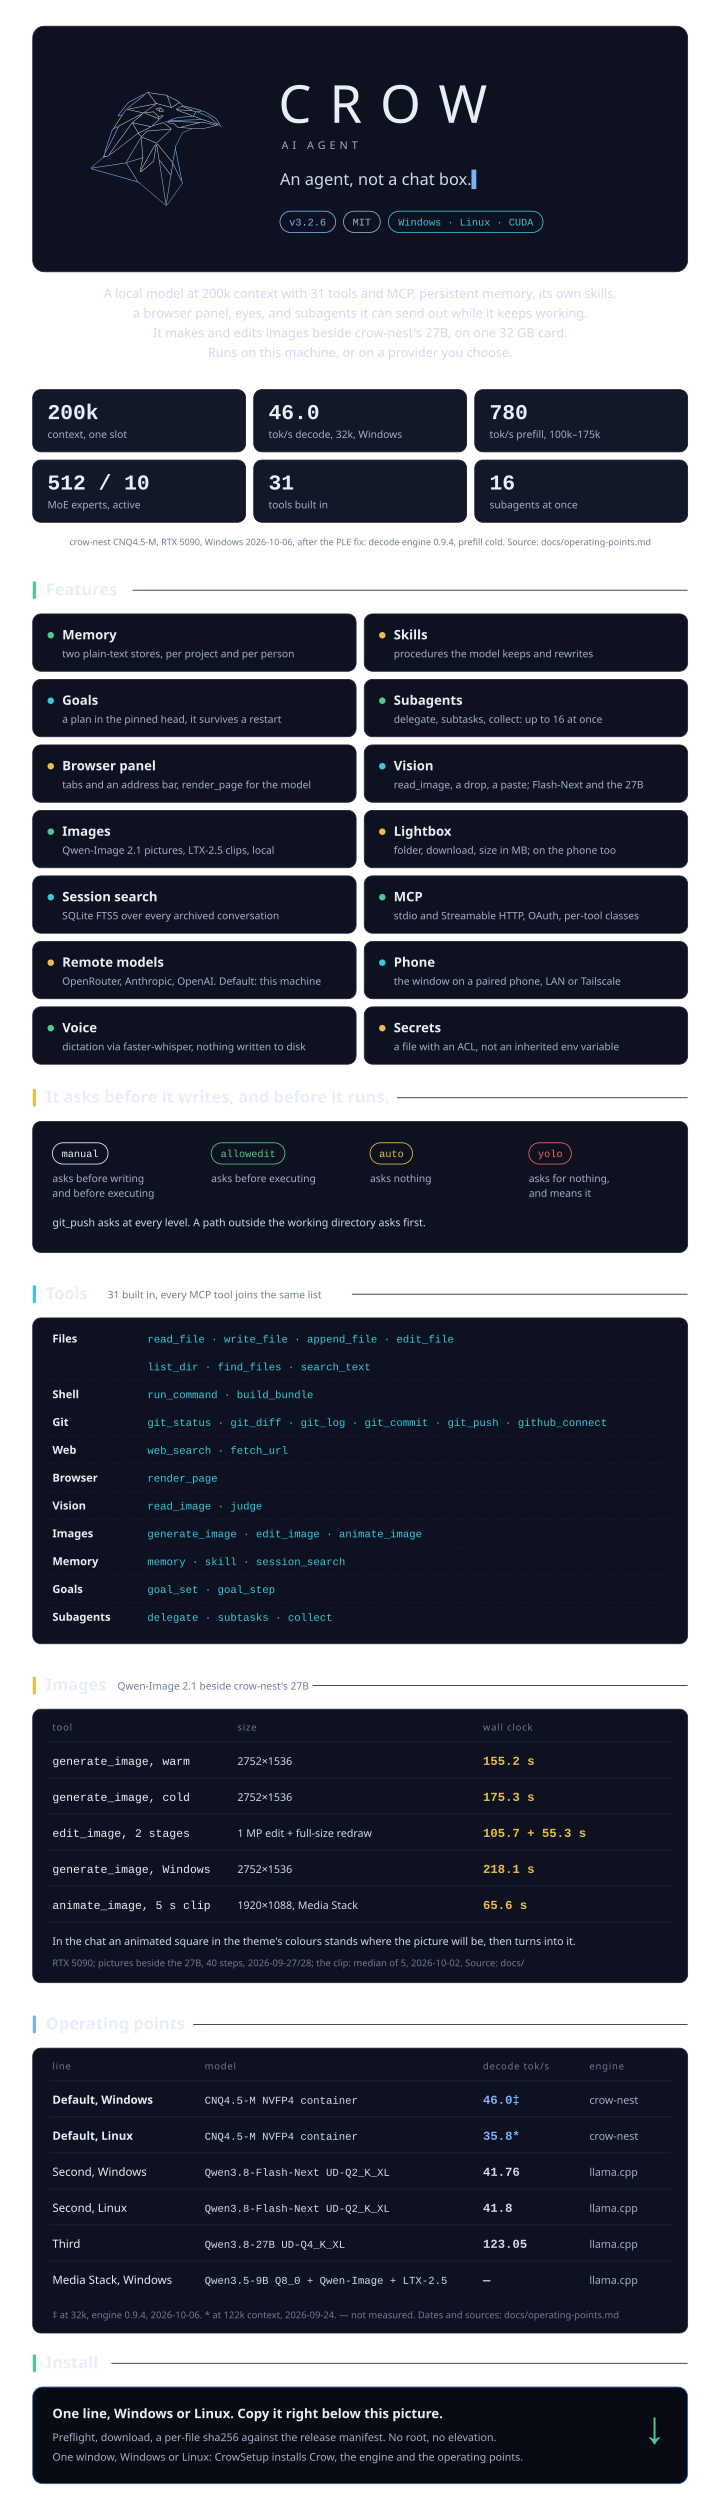
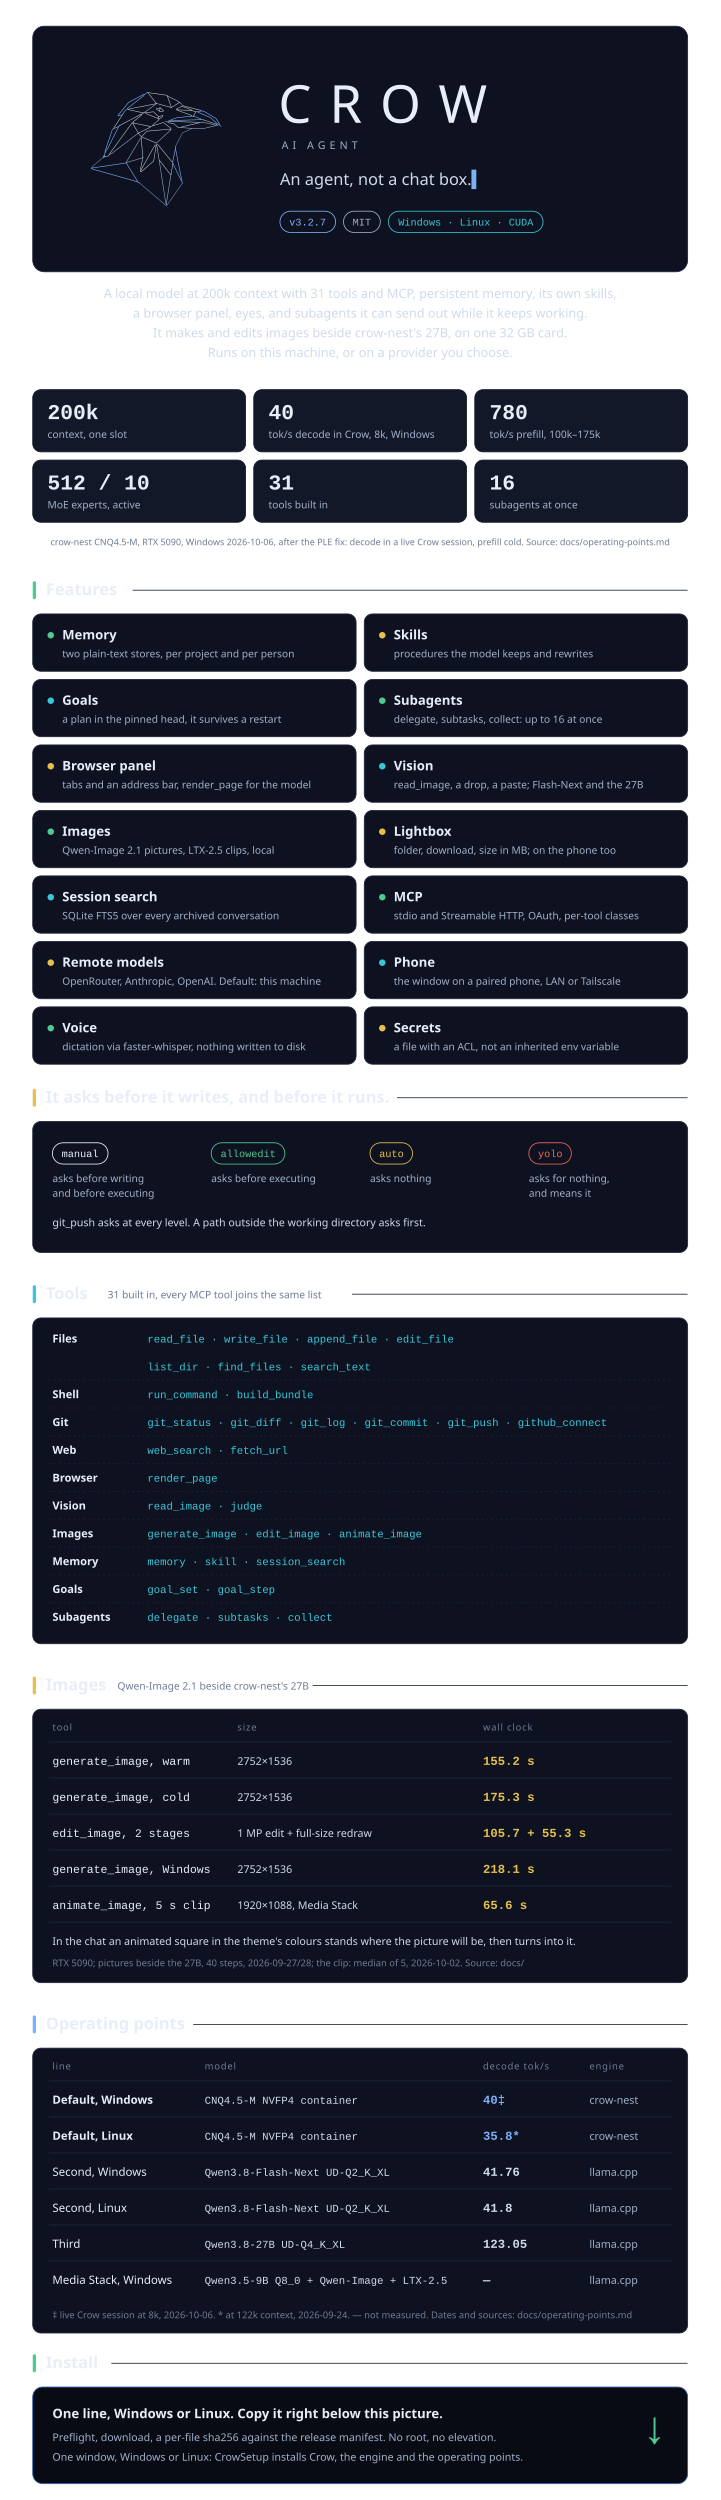
<svg xmlns="http://www.w3.org/2000/svg" viewBox="0 0 880 3054" width="880" height="3054" role="img" aria-label="Crow: an agent, not a chat box. Features, tools, images, operating points.">
  <rect x="40" y="32" width="800" height="300" rx="14" fill="#0e1220" stroke="#1c2438" />
  <g transform="translate(70 62) scale(0.235)">
    <g fill="none" stroke-width="3" stroke-linejoin="round" stroke-linecap="round">
      <path stroke="#6789b2" d="M642 273 650 285" />
      <path stroke="#6789b2" d="M699 404 693 409 651 426 615 496" />
      <path stroke="#6789b2" d="M239 554 183 601 178 610" />
      <path stroke="#6789b2" d="M650 689 573 799 567 802" />
      <path stroke="#6789b2" d="M428 688 563 803" />
      <path stroke="#90a7c2" d="M508 281 457 317" />
      <path stroke="#90a7c2" d="M647 289 622 301" />
      <path stroke="#90a7c2" d="M526 361 498 385" />
      <path stroke="#90a7c2" d="M755 371 820 386 823 389" />
      <path stroke="#90a7c2" d="M833 387 823 389" />
      <path stroke="#90a7c2" d="M823 389 758 405 699 404" />
      <path stroke="#90a7c2" d="M644 399 699 404" />
      <path stroke="#90a7c2" d="M587 414 515 480" />
      <path stroke="#90a7c2" d="M417 431 283 534 272 539" />
      <path stroke="#90a7c2" d="M436 453 433 454 362 573 360 581" />
      <path stroke="#90a7c2" d="M445 556 360 581" />
      <path stroke="#90a7c2" d="M530 572 564 793 567 794" />
      <path stroke="#90a7c2" d="M591 643 567 794" />
      <path stroke="#90a7c2" d="M563 803 567 802" />
      <path stroke="#90a7c2" d="M567 794 567 802" />
      <path stroke="#acbece" d="M572 235 625 261 635 269" />
      <path stroke="#acbece" d="M635 269 593 295" />
      <path stroke="#acbece" d="M635 269 642 273" />
      <path stroke="#acbece" d="M510 276 508 281" />
      <path stroke="#acbece" d="M510 276 376 302 368 306" />
      <path stroke="#acbece" d="M622 301 620 307 624 307" />
      <path stroke="#acbece" d="M534 297 515 302 517 306 532 313" />
      <path stroke="#acbece" d="M624 307 625 310 698 336 700 340" />
      <path stroke="#acbece" d="M624 307 699 311" />
      <path stroke="#acbece" d="M437 335 396 368" />
      <path stroke="#acbece" d="M549 337 544 345 529 355" />
      <path stroke="#acbece" d="M549 337 525 342" />
      <path stroke="#acbece" d="M498 385 497 390" />
      <path stroke="#acbece" d="M578 367 739 372" />
      <path stroke="#acbece" d="M562 369 575 370" />
      <path stroke="#acbece" d="M575 370 579 374 607 380 629 400 644 399" />
      <path stroke="#acbece" d="M739 372 737 375 648 395 644 399" />
      <path stroke="#acbece" d="M739 372 755 371" />
      <path stroke="#acbece" d="M388 376 275 531 272 539" />
      <path stroke="#acbece" d="M497 390 485 394" />
      <path stroke="#acbece" d="M497 390 551 373 590 403 591 407" />
      <path stroke="#acbece" d="M591 407 587 414" />
      <path stroke="#acbece" d="M591 407 465 418 438 447" />
      <path stroke="#acbece" d="M422 430 437 447" />
      <path stroke="#acbece" d="M438 448 515 480" />
      <path stroke="#acbece" d="M436 453 445 556" />
      <path stroke="#acbece" d="M515 484 523 488 594 575 600 578" />
      <path stroke="#acbece" d="M514 491 518 497 530 572" />
      <path stroke="#acbece" d="M272 539 265 547 248 551" />
      <path stroke="#acbece" d="M243 545 248 551" />
      <path stroke="#acbece" d="M248 551 239 554" />
      <path stroke="#acbece" d="M445 556 434 608 434 622" />
      <path stroke="#acbece" d="M530 572 535 574 587 642 591 643" />
      <path stroke="#acbece" d="M601 586 591 643" />
      <path stroke="#b9c0c4" d="M474 218 567 231 572 235" />
      <path stroke="#b9c0c4" d="M474 218 475 223 515 274" />
      <path stroke="#b9c0c4" d="M474 218 467 218" />
      <path stroke="#b9c0c4" d="M572 235 593 295" />
      <path stroke="#b9c0c4" d="M515 274 510 276" />
      <path stroke="#b9c0c4" d="M515 274 593 295" />
      <path stroke="#b9c0c4" d="M457 317 455 322" />
      <path stroke="#b9c0c4" d="M650 285 743 309 747 313" />
      <path stroke="#b9c0c4" d="M647 289 697 307 699 311" />
      <path stroke="#b9c0c4" d="M534 297 532 313" />
      <path stroke="#b9c0c4" d="M534 297 547 306 552 314 533 316 532 313" />
      <path stroke="#b9c0c4" d="M368 306 447 323" />
      <path stroke="#b9c0c4" d="M699 311 720 317" />
      <path stroke="#b9c0c4" d="M720 317 708 340" />
      <path stroke="#b9c0c4" d="M455 322 447 323" />
      <path stroke="#b9c0c4" d="M447 323 438 331" />
      <path stroke="#b9c0c4" d="M458 323 500 317 525 342" />
      <path stroke="#b9c0c4" d="M458 323 461 327 528 354" />
      <path stroke="#b9c0c4" d="M438 331 437 335" />
      <path stroke="#b9c0c4" d="M396 368 393 375" />
      <path stroke="#b9c0c4" d="M438 331 433 331 322 390" />
      <path stroke="#b9c0c4" d="M338 333 292 405" />
      <path stroke="#b9c0c4" d="M525 342 528 354" />
      <path stroke="#b9c0c4" d="M529 355 526 361" />
      <path stroke="#b9c0c4" d="M759 359 828 382" />
      <path stroke="#b9c0c4" d="M393 375 401 394 422 428" />
      <path stroke="#b9c0c4" d="M393 375 388 376" />
      <path stroke="#b9c0c4" d="M393 375 485 394" />
      <path stroke="#b9c0c4" d="M828 382 833 387" />
      <path stroke="#b9c0c4" d="M485 394 484 397 422 428" />
      <path stroke="#b9c0c4" d="M422 430 417 431" />
      <path stroke="#b9c0c4" d="M514 488 506 493 434 622" />
      <path stroke="#b9c0c4" d="M514 491 501 573 438 628 433 629" />
      <path stroke="#b9c0c4" d="M434 622 433 629" />
      <path stroke="#7eb0f8" d="M467 218 452 228" />
      <path stroke="#7eb0f8" d="M452 228 449 234 366 298 363 305" />
      <path stroke="#7eb0f8" d="M452 228 447 228 371 268 317 334 316 339" />
      <path stroke="#7eb0f8" d="M363 305 355 308 338 333" />
      <path stroke="#7eb0f8" d="M747 313 725 317" />
      <path stroke="#7eb0f8" d="M747 313 761 314 825 352 843 380 844 386" />
      <path stroke="#7eb0f8" d="M725 317 795 347 830 378" />
      <path stroke="#7eb0f8" d="M322 390 319 394" />
      <path stroke="#7eb0f8" d="M338 333 316 339" />
      <path stroke="#7eb0f8" d="M700 340 623 348 592 358 591 361" />
      <path stroke="#7eb0f8" d="M700 340 708 340" />
      <path stroke="#7eb0f8" d="M708 340 745 354 747 358" />
      <path stroke="#7eb0f8" d="M747 358 595 363 591 361" />
      <path stroke="#7eb0f8" d="M747 358 759 359" />
      <path stroke="#7eb0f8" d="M591 361 580 363 578 367" />
      <path stroke="#7eb0f8" d="M830 378 836 380 838 386" />
      <path stroke="#7eb0f8" d="M844 386 851 394" />
      <path stroke="#7eb0f8" d="M319 394 262 508 249 528" />
      <path stroke="#7eb0f8" d="M319 394 292 405" />
      <path stroke="#7eb0f8" d="M615 496 614 508" />
      <path stroke="#7eb0f8" d="M292 405 285 413 248 523 249 528" />
      <path stroke="#7eb0f8" d="M614 508 600 578" />
      <path stroke="#7eb0f8" d="M614 508 647 674" />
      <path stroke="#7eb0f8" d="M249 528 243 545" />
      <path stroke="#7eb0f8" d="M243 545 239 554" />
      <path stroke="#7eb0f8" d="M600 578 601 586" />
      <path stroke="#7eb0f8" d="M358 583 178 610" />
      <path stroke="#7eb0f8" d="M358 583 415 675 416 681" />
      <path stroke="#7eb0f8" d="M601 586 643 672 647 674" />
      <path stroke="#7eb0f8" d="M178 610 179 614 416 681" />
      <path stroke="#7eb0f8" d="M647 674 650 689" />
      <path stroke="#7eb0f8" d="M416 681 428 688" />
    </g>
  </g>
  <text x="340" y="150" font-family="-apple-system,BlinkMacSystemFont,'Segoe UI','Noto Sans',Helvetica,Arial,sans-serif" font-size="64" font-weight="300" fill="#e8eef8" text-anchor="start" letter-spacing="22">CROW</text>
  <text x="344" y="182" font-family="-apple-system,BlinkMacSystemFont,'Segoe UI','Noto Sans',Helvetica,Arial,sans-serif" font-size="13" font-weight="400" fill="#9fb0c9" text-anchor="start" letter-spacing="5">AI AGENT</text>
  <text x="342" y="226" font-family="-apple-system,BlinkMacSystemFont,'Segoe UI','Noto Sans',Helvetica,Arial,sans-serif" font-size="20" fill="#cfdaea">An agent, not a chat box.<tspan fill="#7eb0f8">▍<animate attributeName="opacity" values="1;1;0;0" keyTimes="0;.5;.5;1" dur="1.1s" repeatCount="indefinite" />
    </tspan>
  </text>
  <rect x="342" y="258" width="68" height="26" rx="13" fill="none" stroke="#7eb0f8" />
-   <text x="375.8" y="275.5" font-family="ui-monospace,SFMono-Regular,'SF Mono',Menlo,Consolas,'Liberation Mono',monospace" font-size="12.5" font-weight="400" fill="#7eb0f8" text-anchor="middle" letter-spacing="0">v3.2.6</text>
+   <text x="375.8" y="275.5" font-family="ui-monospace,SFMono-Regular,'SF Mono',Menlo,Consolas,'Liberation Mono',monospace" font-size="12.5" font-weight="400" fill="#7eb0f8" text-anchor="middle" letter-spacing="0">v3.2.7</text>
  <rect x="419.6" y="258" width="45" height="26" rx="13" fill="none" stroke="#9fb0c9" />
  <text x="442.0" y="275.5" font-family="ui-monospace,SFMono-Regular,'SF Mono',Menlo,Consolas,'Liberation Mono',monospace" font-size="12.5" font-weight="400" fill="#9fb0c9" text-anchor="middle" letter-spacing="0">MIT</text>
  <rect x="474.4" y="258" width="189" height="26" rx="13" fill="none" stroke="#39c6d8" />
  <text x="569.0" y="275.5" font-family="ui-monospace,SFMono-Regular,'SF Mono',Menlo,Consolas,'Liberation Mono',monospace" font-size="12.5" font-weight="400" fill="#39c6d8" text-anchor="middle" letter-spacing="0">Windows · Linux · CUDA</text>
  <text x="440.0" y="364" font-family="-apple-system,BlinkMacSystemFont,'Segoe UI','Noto Sans',Helvetica,Arial,sans-serif" font-size="15.5" font-weight="400" fill="#cfdaea" text-anchor="middle" letter-spacing="0">A local model at 200k context with 31 tools and MCP, persistent memory, its own skills,</text>
  <text x="440.0" y="388" font-family="-apple-system,BlinkMacSystemFont,'Segoe UI','Noto Sans',Helvetica,Arial,sans-serif" font-size="15.5" font-weight="400" fill="#cfdaea" text-anchor="middle" letter-spacing="0">a browser panel, eyes, and subagents it can send out while it keeps working.</text>
  <text x="440.0" y="412" font-family="-apple-system,BlinkMacSystemFont,'Segoe UI','Noto Sans',Helvetica,Arial,sans-serif" font-size="15.5" font-weight="400" fill="#cfdaea" text-anchor="middle" letter-spacing="0">It makes and edits images beside crow-nest's 27B, on one 32 GB card.</text>
  <text x="440.0" y="436" font-family="-apple-system,BlinkMacSystemFont,'Segoe UI','Noto Sans',Helvetica,Arial,sans-serif" font-size="15.5" font-weight="400" fill="#cfdaea" text-anchor="middle" letter-spacing="0">Runs on this machine, or on a provider you choose.</text>
  <rect x="40" y="476" width="260" height="76" rx="10" fill="#131829" stroke="#131829" />
  <text x="58" y="512" font-family="ui-monospace,SFMono-Regular,'SF Mono',Menlo,Consolas,'Liberation Mono',monospace" font-size="26" font-weight="600" fill="#e8eef8" text-anchor="start" letter-spacing="0">200k</text>
  <text x="58" y="535" font-family="-apple-system,BlinkMacSystemFont,'Segoe UI','Noto Sans',Helvetica,Arial,sans-serif" font-size="12.5" font-weight="400" fill="#9fb0c9" text-anchor="start" letter-spacing="0">context, one slot</text>
  <rect x="310" y="476" width="260" height="76" rx="10" fill="#131829" stroke="#131829" />
-   <text x="328" y="512" font-family="ui-monospace,SFMono-Regular,'SF Mono',Menlo,Consolas,'Liberation Mono',monospace" font-size="26" font-weight="600" fill="#e8eef8" text-anchor="start" letter-spacing="0">46.0</text>
-   <text x="328" y="535" font-family="-apple-system,BlinkMacSystemFont,'Segoe UI','Noto Sans',Helvetica,Arial,sans-serif" font-size="12.5" font-weight="400" fill="#9fb0c9" text-anchor="start" letter-spacing="0">tok/s decode, 32k, Windows</text>
+   <text x="328" y="512" font-family="ui-monospace,SFMono-Regular,'SF Mono',Menlo,Consolas,'Liberation Mono',monospace" font-size="26" font-weight="600" fill="#e8eef8" text-anchor="start" letter-spacing="0">40</text>
+   <text x="328" y="535" font-family="-apple-system,BlinkMacSystemFont,'Segoe UI','Noto Sans',Helvetica,Arial,sans-serif" font-size="12.5" font-weight="400" fill="#9fb0c9" text-anchor="start" letter-spacing="0">tok/s decode in Crow, 8k, Windows</text>
  <rect x="580" y="476" width="260" height="76" rx="10" fill="#131829" stroke="#131829" />
  <text x="598" y="512" font-family="ui-monospace,SFMono-Regular,'SF Mono',Menlo,Consolas,'Liberation Mono',monospace" font-size="26" font-weight="600" fill="#e8eef8" text-anchor="start" letter-spacing="0">780</text>
  <text x="598" y="535" font-family="-apple-system,BlinkMacSystemFont,'Segoe UI','Noto Sans',Helvetica,Arial,sans-serif" font-size="12.5" font-weight="400" fill="#9fb0c9" text-anchor="start" letter-spacing="0">tok/s prefill, 100k–175k</text>
  <rect x="40" y="562" width="260" height="76" rx="10" fill="#131829" stroke="#131829" />
  <text x="58" y="598" font-family="ui-monospace,SFMono-Regular,'SF Mono',Menlo,Consolas,'Liberation Mono',monospace" font-size="26" font-weight="600" fill="#e8eef8" text-anchor="start" letter-spacing="0">512 / 10</text>
  <text x="58" y="621" font-family="-apple-system,BlinkMacSystemFont,'Segoe UI','Noto Sans',Helvetica,Arial,sans-serif" font-size="12.5" font-weight="400" fill="#9fb0c9" text-anchor="start" letter-spacing="0">MoE experts, active</text>
  <rect x="310" y="562" width="260" height="76" rx="10" fill="#131829" stroke="#131829" />
  <text x="328" y="598" font-family="ui-monospace,SFMono-Regular,'SF Mono',Menlo,Consolas,'Liberation Mono',monospace" font-size="26" font-weight="600" fill="#e8eef8" text-anchor="start" letter-spacing="0">31</text>
  <text x="328" y="621" font-family="-apple-system,BlinkMacSystemFont,'Segoe UI','Noto Sans',Helvetica,Arial,sans-serif" font-size="12.5" font-weight="400" fill="#9fb0c9" text-anchor="start" letter-spacing="0">tools built in</text>
  <rect x="580" y="562" width="260" height="76" rx="10" fill="#131829" stroke="#131829" />
  <text x="598" y="598" font-family="ui-monospace,SFMono-Regular,'SF Mono',Menlo,Consolas,'Liberation Mono',monospace" font-size="26" font-weight="600" fill="#e8eef8" text-anchor="start" letter-spacing="0">16</text>
  <text x="598" y="621" font-family="-apple-system,BlinkMacSystemFont,'Segoe UI','Noto Sans',Helvetica,Arial,sans-serif" font-size="12.5" font-weight="400" fill="#9fb0c9" text-anchor="start" letter-spacing="0">subagents at once</text>
-   <text x="440.0" y="666" font-family="-apple-system,BlinkMacSystemFont,'Segoe UI','Noto Sans',Helvetica,Arial,sans-serif" font-size="11" font-weight="400" fill="#6d7b95" text-anchor="middle" letter-spacing="0">crow-nest CNQ4.5-M, RTX 5090, Windows 2026-10-06, after the PLE fix: decode engine 0.9.4, prefill cold. Source: docs/operating-points.md</text>
+   <text x="440.0" y="666" font-family="-apple-system,BlinkMacSystemFont,'Segoe UI','Noto Sans',Helvetica,Arial,sans-serif" font-size="11" font-weight="400" fill="#6d7b95" text-anchor="middle" letter-spacing="0">crow-nest CNQ4.5-M, RTX 5090, Windows 2026-10-06, after the PLE fix: decode in a live Crow session, prefill cold. Source: docs/operating-points.md</text>
  <rect x="40" y="710" width="4" height="22" rx="2" fill="#4ec98f" />
  <text x="56" y="727" font-family="-apple-system,BlinkMacSystemFont,'Segoe UI','Noto Sans',Helvetica,Arial,sans-serif" font-size="20" font-weight="600" fill="#e8eef8" text-anchor="start" letter-spacing="0">Features</text>
  <line x1="162" y1="721" x2="840" y2="721" stroke="#1c2438" />
  <rect x="40" y="750" width="395" height="70" rx="10" fill="#0e1220" stroke="#1c2438" />
  <circle cx="62" cy="776" r="4" fill="#4ec98f" />
  <text x="76" y="781" font-family="-apple-system,BlinkMacSystemFont,'Segoe UI','Noto Sans',Helvetica,Arial,sans-serif" font-size="16" font-weight="600" fill="#e8eef8" text-anchor="start" letter-spacing="0">Memory</text>
  <text x="76" y="803" font-family="-apple-system,BlinkMacSystemFont,'Segoe UI','Noto Sans',Helvetica,Arial,sans-serif" font-size="12.5" font-weight="400" fill="#9fb0c9" text-anchor="start" letter-spacing="0">two plain-text stores, per project and per person</text>
  <rect x="445" y="750" width="395" height="70" rx="10" fill="#0e1220" stroke="#1c2438" />
  <circle cx="467" cy="776" r="4" fill="#e5c04b" />
  <text x="481" y="781" font-family="-apple-system,BlinkMacSystemFont,'Segoe UI','Noto Sans',Helvetica,Arial,sans-serif" font-size="16" font-weight="600" fill="#e8eef8" text-anchor="start" letter-spacing="0">Skills</text>
  <text x="481" y="803" font-family="-apple-system,BlinkMacSystemFont,'Segoe UI','Noto Sans',Helvetica,Arial,sans-serif" font-size="12.5" font-weight="400" fill="#9fb0c9" text-anchor="start" letter-spacing="0">procedures the model keeps and rewrites</text>
  <rect x="40" y="830" width="395" height="70" rx="10" fill="#0e1220" stroke="#1c2438" />
  <circle cx="62" cy="856" r="4" fill="#39c6d8" />
  <text x="76" y="861" font-family="-apple-system,BlinkMacSystemFont,'Segoe UI','Noto Sans',Helvetica,Arial,sans-serif" font-size="16" font-weight="600" fill="#e8eef8" text-anchor="start" letter-spacing="0">Goals</text>
  <text x="76" y="883" font-family="-apple-system,BlinkMacSystemFont,'Segoe UI','Noto Sans',Helvetica,Arial,sans-serif" font-size="12.5" font-weight="400" fill="#9fb0c9" text-anchor="start" letter-spacing="0">a plan in the pinned head, it survives a restart</text>
  <rect x="445" y="830" width="395" height="70" rx="10" fill="#0e1220" stroke="#1c2438" />
  <circle cx="467" cy="856" r="4" fill="#4ec98f" />
  <text x="481" y="861" font-family="-apple-system,BlinkMacSystemFont,'Segoe UI','Noto Sans',Helvetica,Arial,sans-serif" font-size="16" font-weight="600" fill="#e8eef8" text-anchor="start" letter-spacing="0">Subagents</text>
  <text x="481" y="883" font-family="-apple-system,BlinkMacSystemFont,'Segoe UI','Noto Sans',Helvetica,Arial,sans-serif" font-size="12.5" font-weight="400" fill="#9fb0c9" text-anchor="start" letter-spacing="0">delegate, subtasks, collect: up to 16 at once</text>
  <rect x="40" y="910" width="395" height="70" rx="10" fill="#0e1220" stroke="#1c2438" />
  <circle cx="62" cy="936" r="4" fill="#e5c04b" />
  <text x="76" y="941" font-family="-apple-system,BlinkMacSystemFont,'Segoe UI','Noto Sans',Helvetica,Arial,sans-serif" font-size="16" font-weight="600" fill="#e8eef8" text-anchor="start" letter-spacing="0">Browser panel</text>
  <text x="76" y="963" font-family="-apple-system,BlinkMacSystemFont,'Segoe UI','Noto Sans',Helvetica,Arial,sans-serif" font-size="12.5" font-weight="400" fill="#9fb0c9" text-anchor="start" letter-spacing="0">tabs and an address bar, render_page for the model</text>
  <rect x="445" y="910" width="395" height="70" rx="10" fill="#0e1220" stroke="#1c2438" />
  <circle cx="467" cy="936" r="4" fill="#39c6d8" />
  <text x="481" y="941" font-family="-apple-system,BlinkMacSystemFont,'Segoe UI','Noto Sans',Helvetica,Arial,sans-serif" font-size="16" font-weight="600" fill="#e8eef8" text-anchor="start" letter-spacing="0">Vision</text>
  <text x="481" y="963" font-family="-apple-system,BlinkMacSystemFont,'Segoe UI','Noto Sans',Helvetica,Arial,sans-serif" font-size="12.5" font-weight="400" fill="#9fb0c9" text-anchor="start" letter-spacing="0">read_image, a drop, a paste; Flash-Next and the 27B</text>
  <rect x="40" y="990" width="395" height="70" rx="10" fill="#0e1220" stroke="#1c2438" />
  <circle cx="62" cy="1016" r="4" fill="#4ec98f" />
  <text x="76" y="1021" font-family="-apple-system,BlinkMacSystemFont,'Segoe UI','Noto Sans',Helvetica,Arial,sans-serif" font-size="16" font-weight="600" fill="#e8eef8" text-anchor="start" letter-spacing="0">Images</text>
  <text x="76" y="1043" font-family="-apple-system,BlinkMacSystemFont,'Segoe UI','Noto Sans',Helvetica,Arial,sans-serif" font-size="12.5" font-weight="400" fill="#9fb0c9" text-anchor="start" letter-spacing="0">Qwen-Image 2.1 pictures, LTX-2.5 clips, local</text>
  <rect x="445" y="990" width="395" height="70" rx="10" fill="#0e1220" stroke="#1c2438" />
  <circle cx="467" cy="1016" r="4" fill="#e5c04b" />
  <text x="481" y="1021" font-family="-apple-system,BlinkMacSystemFont,'Segoe UI','Noto Sans',Helvetica,Arial,sans-serif" font-size="16" font-weight="600" fill="#e8eef8" text-anchor="start" letter-spacing="0">Lightbox</text>
  <text x="481" y="1043" font-family="-apple-system,BlinkMacSystemFont,'Segoe UI','Noto Sans',Helvetica,Arial,sans-serif" font-size="12.5" font-weight="400" fill="#9fb0c9" text-anchor="start" letter-spacing="0">folder, download, size in MB; on the phone too</text>
  <rect x="40" y="1070" width="395" height="70" rx="10" fill="#0e1220" stroke="#1c2438" />
  <circle cx="62" cy="1096" r="4" fill="#39c6d8" />
  <text x="76" y="1101" font-family="-apple-system,BlinkMacSystemFont,'Segoe UI','Noto Sans',Helvetica,Arial,sans-serif" font-size="16" font-weight="600" fill="#e8eef8" text-anchor="start" letter-spacing="0">Session search</text>
  <text x="76" y="1123" font-family="-apple-system,BlinkMacSystemFont,'Segoe UI','Noto Sans',Helvetica,Arial,sans-serif" font-size="12.5" font-weight="400" fill="#9fb0c9" text-anchor="start" letter-spacing="0">SQLite FTS5 over every archived conversation</text>
  <rect x="445" y="1070" width="395" height="70" rx="10" fill="#0e1220" stroke="#1c2438" />
  <circle cx="467" cy="1096" r="4" fill="#4ec98f" />
  <text x="481" y="1101" font-family="-apple-system,BlinkMacSystemFont,'Segoe UI','Noto Sans',Helvetica,Arial,sans-serif" font-size="16" font-weight="600" fill="#e8eef8" text-anchor="start" letter-spacing="0">MCP</text>
  <text x="481" y="1123" font-family="-apple-system,BlinkMacSystemFont,'Segoe UI','Noto Sans',Helvetica,Arial,sans-serif" font-size="12.5" font-weight="400" fill="#9fb0c9" text-anchor="start" letter-spacing="0">stdio and Streamable HTTP, OAuth, per-tool classes</text>
  <rect x="40" y="1150" width="395" height="70" rx="10" fill="#0e1220" stroke="#1c2438" />
  <circle cx="62" cy="1176" r="4" fill="#e5c04b" />
  <text x="76" y="1181" font-family="-apple-system,BlinkMacSystemFont,'Segoe UI','Noto Sans',Helvetica,Arial,sans-serif" font-size="16" font-weight="600" fill="#e8eef8" text-anchor="start" letter-spacing="0">Remote models</text>
  <text x="76" y="1203" font-family="-apple-system,BlinkMacSystemFont,'Segoe UI','Noto Sans',Helvetica,Arial,sans-serif" font-size="12.5" font-weight="400" fill="#9fb0c9" text-anchor="start" letter-spacing="0">OpenRouter, Anthropic, OpenAI. Default: this machine</text>
  <rect x="445" y="1150" width="395" height="70" rx="10" fill="#0e1220" stroke="#1c2438" />
  <circle cx="467" cy="1176" r="4" fill="#39c6d8" />
  <text x="481" y="1181" font-family="-apple-system,BlinkMacSystemFont,'Segoe UI','Noto Sans',Helvetica,Arial,sans-serif" font-size="16" font-weight="600" fill="#e8eef8" text-anchor="start" letter-spacing="0">Phone</text>
  <text x="481" y="1203" font-family="-apple-system,BlinkMacSystemFont,'Segoe UI','Noto Sans',Helvetica,Arial,sans-serif" font-size="12.5" font-weight="400" fill="#9fb0c9" text-anchor="start" letter-spacing="0">the window on a paired phone, LAN or Tailscale</text>
  <rect x="40" y="1230" width="395" height="70" rx="10" fill="#0e1220" stroke="#1c2438" />
  <circle cx="62" cy="1256" r="4" fill="#4ec98f" />
  <text x="76" y="1261" font-family="-apple-system,BlinkMacSystemFont,'Segoe UI','Noto Sans',Helvetica,Arial,sans-serif" font-size="16" font-weight="600" fill="#e8eef8" text-anchor="start" letter-spacing="0">Voice</text>
  <text x="76" y="1283" font-family="-apple-system,BlinkMacSystemFont,'Segoe UI','Noto Sans',Helvetica,Arial,sans-serif" font-size="12.5" font-weight="400" fill="#9fb0c9" text-anchor="start" letter-spacing="0">dictation via faster-whisper, nothing written to disk</text>
  <rect x="445" y="1230" width="395" height="70" rx="10" fill="#0e1220" stroke="#1c2438" />
  <circle cx="467" cy="1256" r="4" fill="#e5c04b" />
  <text x="481" y="1261" font-family="-apple-system,BlinkMacSystemFont,'Segoe UI','Noto Sans',Helvetica,Arial,sans-serif" font-size="16" font-weight="600" fill="#e8eef8" text-anchor="start" letter-spacing="0">Secrets</text>
  <text x="481" y="1283" font-family="-apple-system,BlinkMacSystemFont,'Segoe UI','Noto Sans',Helvetica,Arial,sans-serif" font-size="12.5" font-weight="400" fill="#9fb0c9" text-anchor="start" letter-spacing="0">a file with an ACL, not an inherited env variable</text>
  <rect x="40" y="1330" width="4" height="22" rx="2" fill="#e5c04b" />
  <text x="56" y="1347" font-family="-apple-system,BlinkMacSystemFont,'Segoe UI','Noto Sans',Helvetica,Arial,sans-serif" font-size="20" font-weight="600" fill="#e8eef8" text-anchor="start" letter-spacing="0">It asks before it writes, and before it runs.</text>
  <line x1="485" y1="1341" x2="840" y2="1341" stroke="#1c2438" />
  <rect x="40" y="1370" width="800" height="160" rx="10" fill="#0e1220" stroke="#1c2438" />
  <rect x="64" y="1396" width="68" height="26" rx="13" fill="none" stroke="#e8eef8" />
  <text x="97.8" y="1413.5" font-family="ui-monospace,SFMono-Regular,'SF Mono',Menlo,Consolas,'Liberation Mono',monospace" font-size="12.5" font-weight="400" fill="#e8eef8" text-anchor="middle" letter-spacing="0">manual</text>
  <text x="64" y="1444" font-family="-apple-system,BlinkMacSystemFont,'Segoe UI','Noto Sans',Helvetica,Arial,sans-serif" font-size="12.5" font-weight="400" fill="#9fb0c9" text-anchor="start" letter-spacing="0">asks before writing</text>
  <text x="64" y="1462" font-family="-apple-system,BlinkMacSystemFont,'Segoe UI','Noto Sans',Helvetica,Arial,sans-serif" font-size="12.5" font-weight="400" fill="#9fb0c9" text-anchor="start" letter-spacing="0">and before executing</text>
  <rect x="258" y="1396" width="90" height="26" rx="13" fill="none" stroke="#4ec98f" />
  <text x="303.2" y="1413.5" font-family="ui-monospace,SFMono-Regular,'SF Mono',Menlo,Consolas,'Liberation Mono',monospace" font-size="12.5" font-weight="400" fill="#4ec98f" text-anchor="middle" letter-spacing="0">allowedit</text>
  <text x="258" y="1444" font-family="-apple-system,BlinkMacSystemFont,'Segoe UI','Noto Sans',Helvetica,Arial,sans-serif" font-size="12.5" font-weight="400" fill="#9fb0c9" text-anchor="start" letter-spacing="0">asks before executing</text>
  <rect x="452" y="1396" width="52" height="26" rx="13" fill="none" stroke="#e5c04b" />
  <text x="478.2" y="1413.5" font-family="ui-monospace,SFMono-Regular,'SF Mono',Menlo,Consolas,'Liberation Mono',monospace" font-size="12.5" font-weight="400" fill="#e5c04b" text-anchor="middle" letter-spacing="0">auto</text>
  <text x="452" y="1444" font-family="-apple-system,BlinkMacSystemFont,'Segoe UI','Noto Sans',Helvetica,Arial,sans-serif" font-size="12.5" font-weight="400" fill="#9fb0c9" text-anchor="start" letter-spacing="0">asks nothing</text>
  <rect x="646" y="1396" width="52" height="26" rx="13" fill="none" stroke="#f0655a" />
  <text x="672.2" y="1413.5" font-family="ui-monospace,SFMono-Regular,'SF Mono',Menlo,Consolas,'Liberation Mono',monospace" font-size="12.5" font-weight="400" fill="#f0655a" text-anchor="middle" letter-spacing="0">yolo</text>
  <text x="646" y="1444" font-family="-apple-system,BlinkMacSystemFont,'Segoe UI','Noto Sans',Helvetica,Arial,sans-serif" font-size="12.5" font-weight="400" fill="#9fb0c9" text-anchor="start" letter-spacing="0">asks for nothing,</text>
  <text x="646" y="1462" font-family="-apple-system,BlinkMacSystemFont,'Segoe UI','Noto Sans',Helvetica,Arial,sans-serif" font-size="12.5" font-weight="400" fill="#9fb0c9" text-anchor="start" letter-spacing="0">and means it</text>
  <text x="64" y="1498" font-family="-apple-system,BlinkMacSystemFont,'Segoe UI','Noto Sans',Helvetica,Arial,sans-serif" font-size="13" font-weight="400" fill="#cfdaea" text-anchor="start" letter-spacing="0">git_push asks at every level. A path outside the working directory asks first.</text>
  <rect x="40" y="1570" width="4" height="22" rx="2" fill="#39c6d8" />
  <text x="56" y="1587" font-family="-apple-system,BlinkMacSystemFont,'Segoe UI','Noto Sans',Helvetica,Arial,sans-serif" font-size="20" font-weight="600" fill="#e8eef8" text-anchor="start" letter-spacing="0">Tools</text>
  <text x="131.5" y="1586" font-family="-apple-system,BlinkMacSystemFont,'Segoe UI','Noto Sans',Helvetica,Arial,sans-serif" font-size="12.5" font-weight="400" fill="#6d7b95" text-anchor="start" letter-spacing="0">31 built in, every MCP tool joins the same list</text>
  <line x1="430" y1="1581" x2="840" y2="1581" stroke="#1c2438" />
  <rect x="40" y="1610" width="800" height="398" rx="10" fill="#0e1220" stroke="#1c2438" />
  <text x="64" y="1640" font-family="-apple-system,BlinkMacSystemFont,'Segoe UI','Noto Sans',Helvetica,Arial,sans-serif" font-size="13.5" font-weight="600" fill="#e8eef8" text-anchor="start" letter-spacing="0">Files</text>
  <text x="180" y="1640" font-family="ui-monospace,SFMono-Regular,'SF Mono',Menlo,Consolas,'Liberation Mono',monospace" font-size="13" font-weight="400" fill="#39c6d8" text-anchor="start" letter-spacing="0">read_file · write_file · append_file · edit_file</text>
  <text x="64" y="1674" font-family="-apple-system,BlinkMacSystemFont,'Segoe UI','Noto Sans',Helvetica,Arial,sans-serif" font-size="13.5" font-weight="600" fill="#e8eef8" text-anchor="start" letter-spacing="0" />
  <text x="180" y="1674" font-family="ui-monospace,SFMono-Regular,'SF Mono',Menlo,Consolas,'Liberation Mono',monospace" font-size="13" font-weight="400" fill="#39c6d8" text-anchor="start" letter-spacing="0">list_dir · find_files · search_text</text>
  <line x1="60" y1="1686" x2="820" y2="1686" stroke="#1c2438" stroke-dasharray="2 4" />
  <text x="64" y="1708" font-family="-apple-system,BlinkMacSystemFont,'Segoe UI','Noto Sans',Helvetica,Arial,sans-serif" font-size="13.5" font-weight="600" fill="#e8eef8" text-anchor="start" letter-spacing="0">Shell</text>
  <text x="180" y="1708" font-family="ui-monospace,SFMono-Regular,'SF Mono',Menlo,Consolas,'Liberation Mono',monospace" font-size="13" font-weight="400" fill="#39c6d8" text-anchor="start" letter-spacing="0">run_command · build_bundle</text>
  <line x1="60" y1="1720" x2="820" y2="1720" stroke="#1c2438" stroke-dasharray="2 4" />
  <text x="64" y="1742" font-family="-apple-system,BlinkMacSystemFont,'Segoe UI','Noto Sans',Helvetica,Arial,sans-serif" font-size="13.5" font-weight="600" fill="#e8eef8" text-anchor="start" letter-spacing="0">Git</text>
  <text x="180" y="1742" font-family="ui-monospace,SFMono-Regular,'SF Mono',Menlo,Consolas,'Liberation Mono',monospace" font-size="13" font-weight="400" fill="#39c6d8" text-anchor="start" letter-spacing="0">git_status · git_diff · git_log · git_commit · git_push · github_connect</text>
  <line x1="60" y1="1754" x2="820" y2="1754" stroke="#1c2438" stroke-dasharray="2 4" />
  <text x="64" y="1776" font-family="-apple-system,BlinkMacSystemFont,'Segoe UI','Noto Sans',Helvetica,Arial,sans-serif" font-size="13.5" font-weight="600" fill="#e8eef8" text-anchor="start" letter-spacing="0">Web</text>
  <text x="180" y="1776" font-family="ui-monospace,SFMono-Regular,'SF Mono',Menlo,Consolas,'Liberation Mono',monospace" font-size="13" font-weight="400" fill="#39c6d8" text-anchor="start" letter-spacing="0">web_search · fetch_url</text>
  <line x1="60" y1="1788" x2="820" y2="1788" stroke="#1c2438" stroke-dasharray="2 4" />
  <text x="64" y="1810" font-family="-apple-system,BlinkMacSystemFont,'Segoe UI','Noto Sans',Helvetica,Arial,sans-serif" font-size="13.5" font-weight="600" fill="#e8eef8" text-anchor="start" letter-spacing="0">Browser</text>
  <text x="180" y="1810" font-family="ui-monospace,SFMono-Regular,'SF Mono',Menlo,Consolas,'Liberation Mono',monospace" font-size="13" font-weight="400" fill="#39c6d8" text-anchor="start" letter-spacing="0">render_page</text>
  <line x1="60" y1="1822" x2="820" y2="1822" stroke="#1c2438" stroke-dasharray="2 4" />
  <text x="64" y="1844" font-family="-apple-system,BlinkMacSystemFont,'Segoe UI','Noto Sans',Helvetica,Arial,sans-serif" font-size="13.5" font-weight="600" fill="#e8eef8" text-anchor="start" letter-spacing="0">Vision</text>
  <text x="180" y="1844" font-family="ui-monospace,SFMono-Regular,'SF Mono',Menlo,Consolas,'Liberation Mono',monospace" font-size="13" font-weight="400" fill="#39c6d8" text-anchor="start" letter-spacing="0">read_image · judge</text>
  <line x1="60" y1="1856" x2="820" y2="1856" stroke="#1c2438" stroke-dasharray="2 4" />
  <text x="64" y="1878" font-family="-apple-system,BlinkMacSystemFont,'Segoe UI','Noto Sans',Helvetica,Arial,sans-serif" font-size="13.5" font-weight="600" fill="#e8eef8" text-anchor="start" letter-spacing="0">Images</text>
  <text x="180" y="1878" font-family="ui-monospace,SFMono-Regular,'SF Mono',Menlo,Consolas,'Liberation Mono',monospace" font-size="13" font-weight="400" fill="#39c6d8" text-anchor="start" letter-spacing="0">generate_image · edit_image · animate_image</text>
  <line x1="60" y1="1890" x2="820" y2="1890" stroke="#1c2438" stroke-dasharray="2 4" />
  <text x="64" y="1912" font-family="-apple-system,BlinkMacSystemFont,'Segoe UI','Noto Sans',Helvetica,Arial,sans-serif" font-size="13.5" font-weight="600" fill="#e8eef8" text-anchor="start" letter-spacing="0">Memory</text>
  <text x="180" y="1912" font-family="ui-monospace,SFMono-Regular,'SF Mono',Menlo,Consolas,'Liberation Mono',monospace" font-size="13" font-weight="400" fill="#39c6d8" text-anchor="start" letter-spacing="0">memory · skill · session_search</text>
  <line x1="60" y1="1924" x2="820" y2="1924" stroke="#1c2438" stroke-dasharray="2 4" />
  <text x="64" y="1946" font-family="-apple-system,BlinkMacSystemFont,'Segoe UI','Noto Sans',Helvetica,Arial,sans-serif" font-size="13.5" font-weight="600" fill="#e8eef8" text-anchor="start" letter-spacing="0">Goals</text>
  <text x="180" y="1946" font-family="ui-monospace,SFMono-Regular,'SF Mono',Menlo,Consolas,'Liberation Mono',monospace" font-size="13" font-weight="400" fill="#39c6d8" text-anchor="start" letter-spacing="0">goal_set · goal_step</text>
  <line x1="60" y1="1958" x2="820" y2="1958" stroke="#1c2438" stroke-dasharray="2 4" />
  <text x="64" y="1980" font-family="-apple-system,BlinkMacSystemFont,'Segoe UI','Noto Sans',Helvetica,Arial,sans-serif" font-size="13.5" font-weight="600" fill="#e8eef8" text-anchor="start" letter-spacing="0">Subagents</text>
  <text x="180" y="1980" font-family="ui-monospace,SFMono-Regular,'SF Mono',Menlo,Consolas,'Liberation Mono',monospace" font-size="13" font-weight="400" fill="#39c6d8" text-anchor="start" letter-spacing="0">delegate · subtasks · collect</text>
  <rect x="40" y="2048" width="4" height="22" rx="2" fill="#e5c04b" />
  <text x="56" y="2065" font-family="-apple-system,BlinkMacSystemFont,'Segoe UI','Noto Sans',Helvetica,Arial,sans-serif" font-size="20" font-weight="600" fill="#e8eef8" text-anchor="start" letter-spacing="0">Images</text>
  <text x="143.5" y="2064" font-family="-apple-system,BlinkMacSystemFont,'Segoe UI','Noto Sans',Helvetica,Arial,sans-serif" font-size="12.5" font-weight="400" fill="#6d7b95" text-anchor="start" letter-spacing="0">Qwen-Image 2.1 beside crow-nest's 27B</text>
  <line x1="382" y1="2059" x2="840" y2="2059" stroke="#1c2438" />
  <rect x="40" y="2088" width="800" height="334" rx="10" fill="#0e1220" stroke="#1c2438" />
  <text x="64" y="2114" font-family="-apple-system,BlinkMacSystemFont,'Segoe UI','Noto Sans',Helvetica,Arial,sans-serif" font-size="11.5" font-weight="400" fill="#6d7b95" text-anchor="start" letter-spacing="1">tool</text>
  <text x="290" y="2114" font-family="-apple-system,BlinkMacSystemFont,'Segoe UI','Noto Sans',Helvetica,Arial,sans-serif" font-size="11.5" font-weight="400" fill="#6d7b95" text-anchor="start" letter-spacing="1">size</text>
  <text x="590" y="2114" font-family="-apple-system,BlinkMacSystemFont,'Segoe UI','Noto Sans',Helvetica,Arial,sans-serif" font-size="11.5" font-weight="400" fill="#6d7b95" text-anchor="start" letter-spacing="1">wall clock</text>
  <line x1="60" y1="2128" x2="820" y2="2128" stroke="#1c2438" />
  <text x="64" y="2156" font-family="ui-monospace,SFMono-Regular,'SF Mono',Menlo,Consolas,'Liberation Mono',monospace" font-size="14" font-weight="400" fill="#e8eef8" text-anchor="start" letter-spacing="0">generate_image, warm</text>
  <text x="290" y="2156" font-family="-apple-system,BlinkMacSystemFont,'Segoe UI','Noto Sans',Helvetica,Arial,sans-serif" font-size="13" font-weight="400" fill="#cfdaea" text-anchor="start" letter-spacing="0">2752×1536</text>
  <text x="590" y="2156" font-family="ui-monospace,SFMono-Regular,'SF Mono',Menlo,Consolas,'Liberation Mono',monospace" font-size="15" font-weight="600" fill="#e5c04b" text-anchor="start" letter-spacing="0">155.2 s</text>
  <line x1="60" y1="2172" x2="820" y2="2172" stroke="#1c2438" />
  <text x="64" y="2200" font-family="ui-monospace,SFMono-Regular,'SF Mono',Menlo,Consolas,'Liberation Mono',monospace" font-size="14" font-weight="400" fill="#e8eef8" text-anchor="start" letter-spacing="0">generate_image, cold</text>
  <text x="290" y="2200" font-family="-apple-system,BlinkMacSystemFont,'Segoe UI','Noto Sans',Helvetica,Arial,sans-serif" font-size="13" font-weight="400" fill="#cfdaea" text-anchor="start" letter-spacing="0">2752×1536</text>
  <text x="590" y="2200" font-family="ui-monospace,SFMono-Regular,'SF Mono',Menlo,Consolas,'Liberation Mono',monospace" font-size="15" font-weight="600" fill="#e5c04b" text-anchor="start" letter-spacing="0">175.3 s</text>
  <line x1="60" y1="2216" x2="820" y2="2216" stroke="#1c2438" />
  <text x="64" y="2244" font-family="ui-monospace,SFMono-Regular,'SF Mono',Menlo,Consolas,'Liberation Mono',monospace" font-size="14" font-weight="400" fill="#e8eef8" text-anchor="start" letter-spacing="0">edit_image, 2 stages</text>
  <text x="290" y="2244" font-family="-apple-system,BlinkMacSystemFont,'Segoe UI','Noto Sans',Helvetica,Arial,sans-serif" font-size="13" font-weight="400" fill="#cfdaea" text-anchor="start" letter-spacing="0">1 MP edit + full-size redraw</text>
  <text x="590" y="2244" font-family="ui-monospace,SFMono-Regular,'SF Mono',Menlo,Consolas,'Liberation Mono',monospace" font-size="15" font-weight="600" fill="#e5c04b" text-anchor="start" letter-spacing="0">105.7 + 55.3 s</text>
  <line x1="60" y1="2260" x2="820" y2="2260" stroke="#1c2438" />
  <text x="64" y="2288" font-family="ui-monospace,SFMono-Regular,'SF Mono',Menlo,Consolas,'Liberation Mono',monospace" font-size="14" font-weight="400" fill="#e8eef8" text-anchor="start" letter-spacing="0">generate_image, Windows</text>
  <text x="290" y="2288" font-family="-apple-system,BlinkMacSystemFont,'Segoe UI','Noto Sans',Helvetica,Arial,sans-serif" font-size="13" font-weight="400" fill="#cfdaea" text-anchor="start" letter-spacing="0">2752×1536</text>
  <text x="590" y="2288" font-family="ui-monospace,SFMono-Regular,'SF Mono',Menlo,Consolas,'Liberation Mono',monospace" font-size="15" font-weight="600" fill="#e5c04b" text-anchor="start" letter-spacing="0">218.1 s</text>
  <line x1="60" y1="2304" x2="820" y2="2304" stroke="#1c2438" />
  <text x="64" y="2332" font-family="ui-monospace,SFMono-Regular,'SF Mono',Menlo,Consolas,'Liberation Mono',monospace" font-size="14" font-weight="400" fill="#e8eef8" text-anchor="start" letter-spacing="0">animate_image, 5 s clip</text>
  <text x="290" y="2332" font-family="-apple-system,BlinkMacSystemFont,'Segoe UI','Noto Sans',Helvetica,Arial,sans-serif" font-size="13" font-weight="400" fill="#cfdaea" text-anchor="start" letter-spacing="0">1920×1088, Media Stack</text>
  <text x="590" y="2332" font-family="ui-monospace,SFMono-Regular,'SF Mono',Menlo,Consolas,'Liberation Mono',monospace" font-size="15" font-weight="600" fill="#e5c04b" text-anchor="start" letter-spacing="0">65.6 s</text>
  <line x1="60" y1="2348" x2="820" y2="2348" stroke="#1c2438" />
  <text x="64" y="2376" font-family="-apple-system,BlinkMacSystemFont,'Segoe UI','Noto Sans',Helvetica,Arial,sans-serif" font-size="13" font-weight="400" fill="#cfdaea" text-anchor="start" letter-spacing="0">In the chat an animated square in the theme's colours stands where the picture will be, then turns into it.</text>
  <text x="64" y="2402" font-family="-apple-system,BlinkMacSystemFont,'Segoe UI','Noto Sans',Helvetica,Arial,sans-serif" font-size="11.5" font-weight="400" fill="#6d7b95" text-anchor="start" letter-spacing="0">RTX 5090; pictures beside the 27B, 40 steps, 2026-09-27/28; the clip: median of 5, 2026-10-02. Source: docs/</text>
  <rect x="40" y="2462" width="4" height="22" rx="2" fill="#7eb0f8" />
  <text x="56" y="2479" font-family="-apple-system,BlinkMacSystemFont,'Segoe UI','Noto Sans',Helvetica,Arial,sans-serif" font-size="20" font-weight="600" fill="#e8eef8" text-anchor="start" letter-spacing="0">Operating points</text>
  <line x1="236" y1="2473" x2="840" y2="2473" stroke="#1c2438" />
  <rect x="40" y="2502" width="800" height="348" rx="10" fill="#0e1220" stroke="#1c2438" />
  <text x="64" y="2528" font-family="-apple-system,BlinkMacSystemFont,'Segoe UI','Noto Sans',Helvetica,Arial,sans-serif" font-size="11.5" font-weight="400" fill="#6d7b95" text-anchor="start" letter-spacing="1">line</text>
  <text x="250" y="2528" font-family="-apple-system,BlinkMacSystemFont,'Segoe UI','Noto Sans',Helvetica,Arial,sans-serif" font-size="11.5" font-weight="400" fill="#6d7b95" text-anchor="start" letter-spacing="1">model</text>
  <text x="590" y="2528" font-family="-apple-system,BlinkMacSystemFont,'Segoe UI','Noto Sans',Helvetica,Arial,sans-serif" font-size="11.5" font-weight="400" fill="#6d7b95" text-anchor="start" letter-spacing="1">decode tok/s</text>
  <text x="720" y="2528" font-family="-apple-system,BlinkMacSystemFont,'Segoe UI','Noto Sans',Helvetica,Arial,sans-serif" font-size="11.5" font-weight="400" fill="#6d7b95" text-anchor="start" letter-spacing="1">engine</text>
  <line x1="60" y1="2542" x2="820" y2="2542" stroke="#1c2438" />
  <text x="64" y="2570" font-family="-apple-system,BlinkMacSystemFont,'Segoe UI','Noto Sans',Helvetica,Arial,sans-serif" font-size="14" font-weight="600" fill="#e8eef8" text-anchor="start" letter-spacing="0">Default, Windows</text>
  <text x="250" y="2570" font-family="ui-monospace,SFMono-Regular,'SF Mono',Menlo,Consolas,'Liberation Mono',monospace" font-size="13" font-weight="400" fill="#cfdaea" text-anchor="start" letter-spacing="0">CNQ4.5-M NVFP4 container</text>
-   <text x="590" y="2570" font-family="ui-monospace,SFMono-Regular,'SF Mono',Menlo,Consolas,'Liberation Mono',monospace" font-size="15" font-weight="600" fill="#7eb0f8" text-anchor="start" letter-spacing="0">46.0‡</text>
+   <text x="590" y="2570" font-family="ui-monospace,SFMono-Regular,'SF Mono',Menlo,Consolas,'Liberation Mono',monospace" font-size="15" font-weight="600" fill="#7eb0f8" text-anchor="start" letter-spacing="0">40‡</text>
  <text x="720" y="2570" font-family="-apple-system,BlinkMacSystemFont,'Segoe UI','Noto Sans',Helvetica,Arial,sans-serif" font-size="13" font-weight="400" fill="#9fb0c9" text-anchor="start" letter-spacing="0">crow-nest</text>
  <line x1="60" y1="2586" x2="820" y2="2586" stroke="#1c2438" />
  <text x="64" y="2614" font-family="-apple-system,BlinkMacSystemFont,'Segoe UI','Noto Sans',Helvetica,Arial,sans-serif" font-size="14" font-weight="600" fill="#e8eef8" text-anchor="start" letter-spacing="0">Default, Linux</text>
  <text x="250" y="2614" font-family="ui-monospace,SFMono-Regular,'SF Mono',Menlo,Consolas,'Liberation Mono',monospace" font-size="13" font-weight="400" fill="#cfdaea" text-anchor="start" letter-spacing="0">CNQ4.5-M NVFP4 container</text>
  <text x="590" y="2614" font-family="ui-monospace,SFMono-Regular,'SF Mono',Menlo,Consolas,'Liberation Mono',monospace" font-size="15" font-weight="600" fill="#7eb0f8" text-anchor="start" letter-spacing="0">35.8*</text>
  <text x="720" y="2614" font-family="-apple-system,BlinkMacSystemFont,'Segoe UI','Noto Sans',Helvetica,Arial,sans-serif" font-size="13" font-weight="400" fill="#9fb0c9" text-anchor="start" letter-spacing="0">crow-nest</text>
  <line x1="60" y1="2630" x2="820" y2="2630" stroke="#1c2438" />
  <text x="64" y="2658" font-family="-apple-system,BlinkMacSystemFont,'Segoe UI','Noto Sans',Helvetica,Arial,sans-serif" font-size="14" font-weight="400" fill="#e8eef8" text-anchor="start" letter-spacing="0">Second, Windows</text>
  <text x="250" y="2658" font-family="ui-monospace,SFMono-Regular,'SF Mono',Menlo,Consolas,'Liberation Mono',monospace" font-size="13" font-weight="400" fill="#cfdaea" text-anchor="start" letter-spacing="0">Qwen3.8-Flash-Next UD-Q2_K_XL</text>
  <text x="590" y="2658" font-family="ui-monospace,SFMono-Regular,'SF Mono',Menlo,Consolas,'Liberation Mono',monospace" font-size="15" font-weight="600" fill="#cfdaea" text-anchor="start" letter-spacing="0">41.76</text>
  <text x="720" y="2658" font-family="-apple-system,BlinkMacSystemFont,'Segoe UI','Noto Sans',Helvetica,Arial,sans-serif" font-size="13" font-weight="400" fill="#9fb0c9" text-anchor="start" letter-spacing="0">llama.cpp</text>
  <line x1="60" y1="2674" x2="820" y2="2674" stroke="#1c2438" />
  <text x="64" y="2702" font-family="-apple-system,BlinkMacSystemFont,'Segoe UI','Noto Sans',Helvetica,Arial,sans-serif" font-size="14" font-weight="400" fill="#e8eef8" text-anchor="start" letter-spacing="0">Second, Linux</text>
  <text x="250" y="2702" font-family="ui-monospace,SFMono-Regular,'SF Mono',Menlo,Consolas,'Liberation Mono',monospace" font-size="13" font-weight="400" fill="#cfdaea" text-anchor="start" letter-spacing="0">Qwen3.8-Flash-Next UD-Q2_K_XL</text>
  <text x="590" y="2702" font-family="ui-monospace,SFMono-Regular,'SF Mono',Menlo,Consolas,'Liberation Mono',monospace" font-size="15" font-weight="600" fill="#cfdaea" text-anchor="start" letter-spacing="0">41.8</text>
  <text x="720" y="2702" font-family="-apple-system,BlinkMacSystemFont,'Segoe UI','Noto Sans',Helvetica,Arial,sans-serif" font-size="13" font-weight="400" fill="#9fb0c9" text-anchor="start" letter-spacing="0">llama.cpp</text>
  <line x1="60" y1="2718" x2="820" y2="2718" stroke="#1c2438" />
  <text x="64" y="2746" font-family="-apple-system,BlinkMacSystemFont,'Segoe UI','Noto Sans',Helvetica,Arial,sans-serif" font-size="14" font-weight="400" fill="#e8eef8" text-anchor="start" letter-spacing="0">Third</text>
  <text x="250" y="2746" font-family="ui-monospace,SFMono-Regular,'SF Mono',Menlo,Consolas,'Liberation Mono',monospace" font-size="13" font-weight="400" fill="#cfdaea" text-anchor="start" letter-spacing="0">Qwen3.8-27B UD-Q4_K_XL</text>
  <text x="590" y="2746" font-family="ui-monospace,SFMono-Regular,'SF Mono',Menlo,Consolas,'Liberation Mono',monospace" font-size="15" font-weight="600" fill="#cfdaea" text-anchor="start" letter-spacing="0">123.05</text>
  <text x="720" y="2746" font-family="-apple-system,BlinkMacSystemFont,'Segoe UI','Noto Sans',Helvetica,Arial,sans-serif" font-size="13" font-weight="400" fill="#9fb0c9" text-anchor="start" letter-spacing="0">llama.cpp</text>
  <line x1="60" y1="2762" x2="820" y2="2762" stroke="#1c2438" />
  <text x="64" y="2790" font-family="-apple-system,BlinkMacSystemFont,'Segoe UI','Noto Sans',Helvetica,Arial,sans-serif" font-size="14" font-weight="400" fill="#e8eef8" text-anchor="start" letter-spacing="0">Media Stack, Windows</text>
  <text x="250" y="2790" font-family="ui-monospace,SFMono-Regular,'SF Mono',Menlo,Consolas,'Liberation Mono',monospace" font-size="13" font-weight="400" fill="#cfdaea" text-anchor="start" letter-spacing="0">Qwen3.5-9B Q8_0 + Qwen-Image + LTX-2.5</text>
  <text x="590" y="2790" font-family="ui-monospace,SFMono-Regular,'SF Mono',Menlo,Consolas,'Liberation Mono',monospace" font-size="15" font-weight="600" fill="#cfdaea" text-anchor="start" letter-spacing="0">—</text>
  <text x="720" y="2790" font-family="-apple-system,BlinkMacSystemFont,'Segoe UI','Noto Sans',Helvetica,Arial,sans-serif" font-size="13" font-weight="400" fill="#9fb0c9" text-anchor="start" letter-spacing="0">llama.cpp</text>
-   <text x="64" y="2832" font-family="-apple-system,BlinkMacSystemFont,'Segoe UI','Noto Sans',Helvetica,Arial,sans-serif" font-size="11.5" font-weight="400" fill="#6d7b95" text-anchor="start" letter-spacing="0">‡ at 32k, engine 0.9.4, 2026-10-06. * at 122k context, 2026-09-24. — not measured. Dates and sources: docs/operating-points.md</text>
+   <text x="64" y="2832" font-family="-apple-system,BlinkMacSystemFont,'Segoe UI','Noto Sans',Helvetica,Arial,sans-serif" font-size="11.5" font-weight="400" fill="#6d7b95" text-anchor="start" letter-spacing="0">‡ live Crow session at 8k, 2026-10-06. * at 122k context, 2026-09-24. — not measured. Dates and sources: docs/operating-points.md</text>
  <rect x="40" y="2876" width="4" height="22" rx="2" fill="#4ec98f" />
  <text x="56" y="2893" font-family="-apple-system,BlinkMacSystemFont,'Segoe UI','Noto Sans',Helvetica,Arial,sans-serif" font-size="20" font-weight="600" fill="#e8eef8" text-anchor="start" letter-spacing="0">Install</text>
  <line x1="136" y1="2887" x2="840" y2="2887" stroke="#1c2438" />
  <rect x="40" y="2916" width="800" height="118" rx="12" fill="#080b13" stroke="#2c5bac" />
  <text x="64" y="2954" font-family="-apple-system,BlinkMacSystemFont,'Segoe UI','Noto Sans',Helvetica,Arial,sans-serif" font-size="16" font-weight="600" fill="#e8eef8" text-anchor="start" letter-spacing="0">One line, Windows or Linux. Copy it right below this picture.</text>
  <text x="64" y="2982" font-family="-apple-system,BlinkMacSystemFont,'Segoe UI','Noto Sans',Helvetica,Arial,sans-serif" font-size="13" font-weight="400" fill="#9fb0c9" text-anchor="start" letter-spacing="0">Preflight, download, a per-file sha256 against the release manifest. No root, no elevation.</text>
  <text x="64" y="3006" font-family="-apple-system,BlinkMacSystemFont,'Segoe UI','Noto Sans',Helvetica,Arial,sans-serif" font-size="13" font-weight="400" fill="#9fb0c9" text-anchor="start" letter-spacing="0">One window, Windows or Linux: CrowSetup installs Crow, the engine and the operating points.</text>
  <text x="810" y="2982" font-family="-apple-system,BlinkMacSystemFont,'Segoe UI','Noto Sans',Helvetica,Arial,sans-serif" font-size="40" font-weight="400" fill="#4ec98f" text-anchor="end" letter-spacing="0">↓</text>
</svg>
